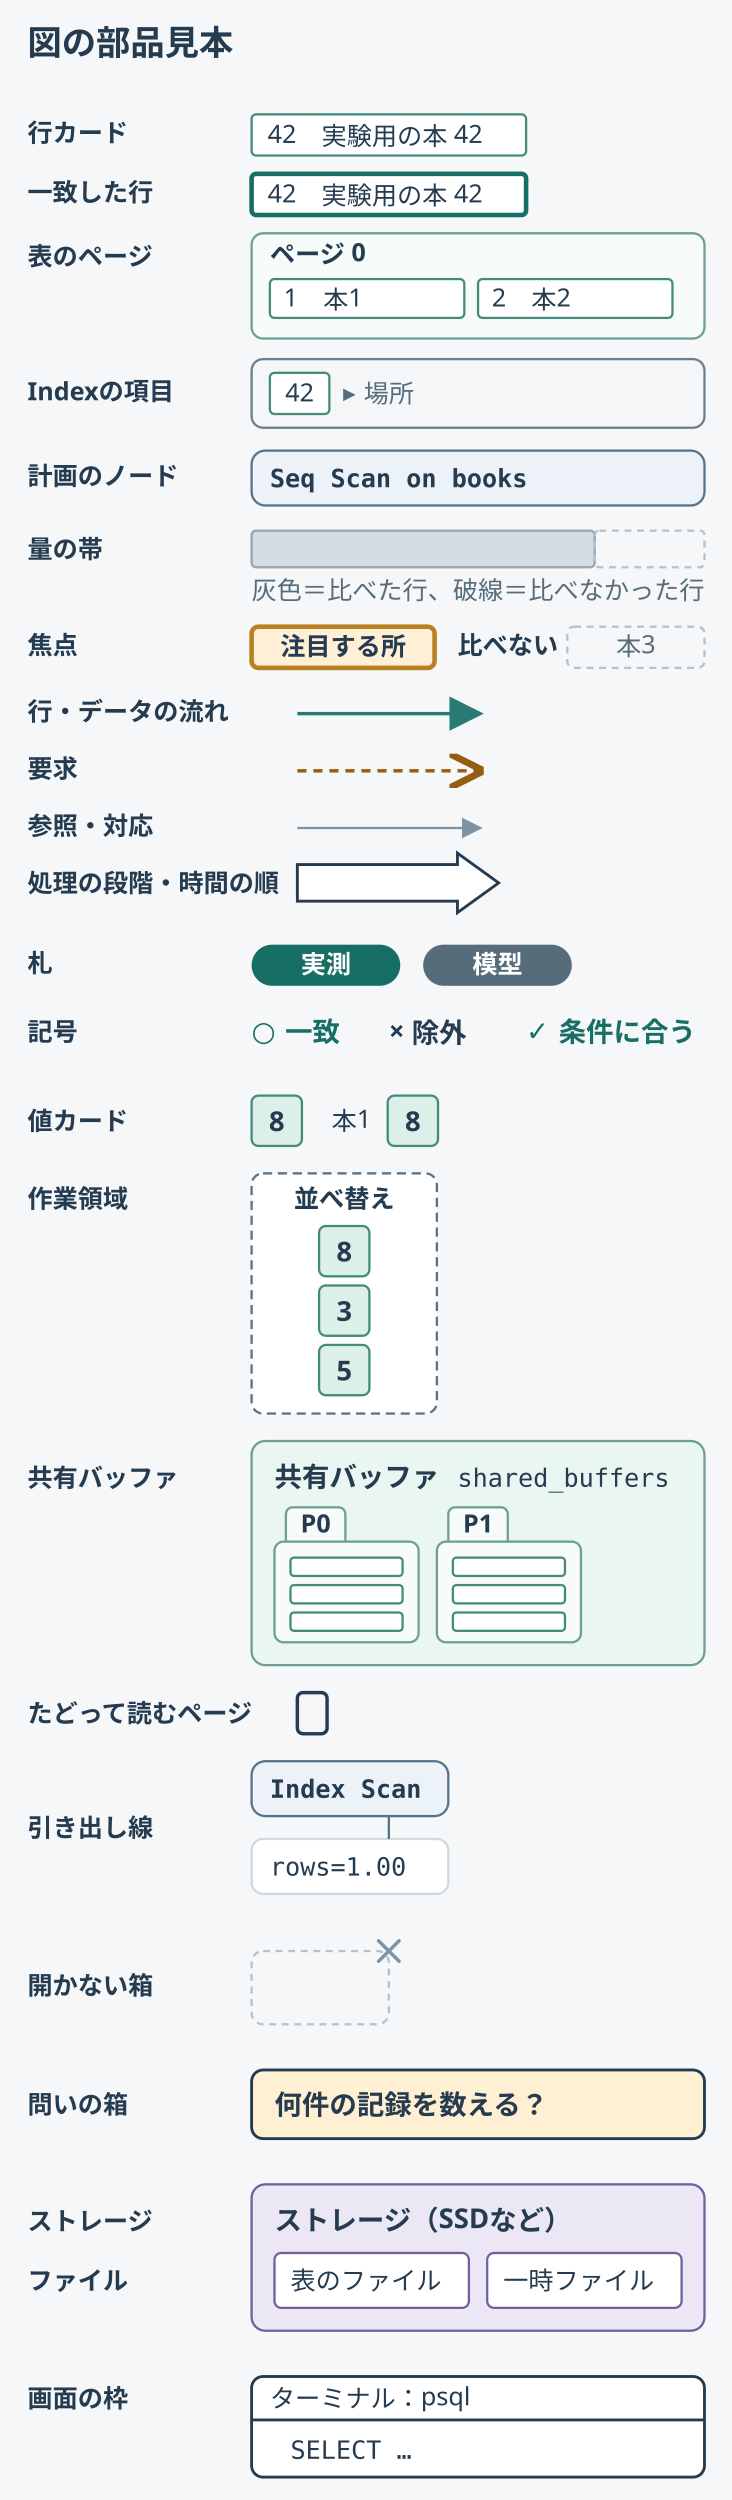
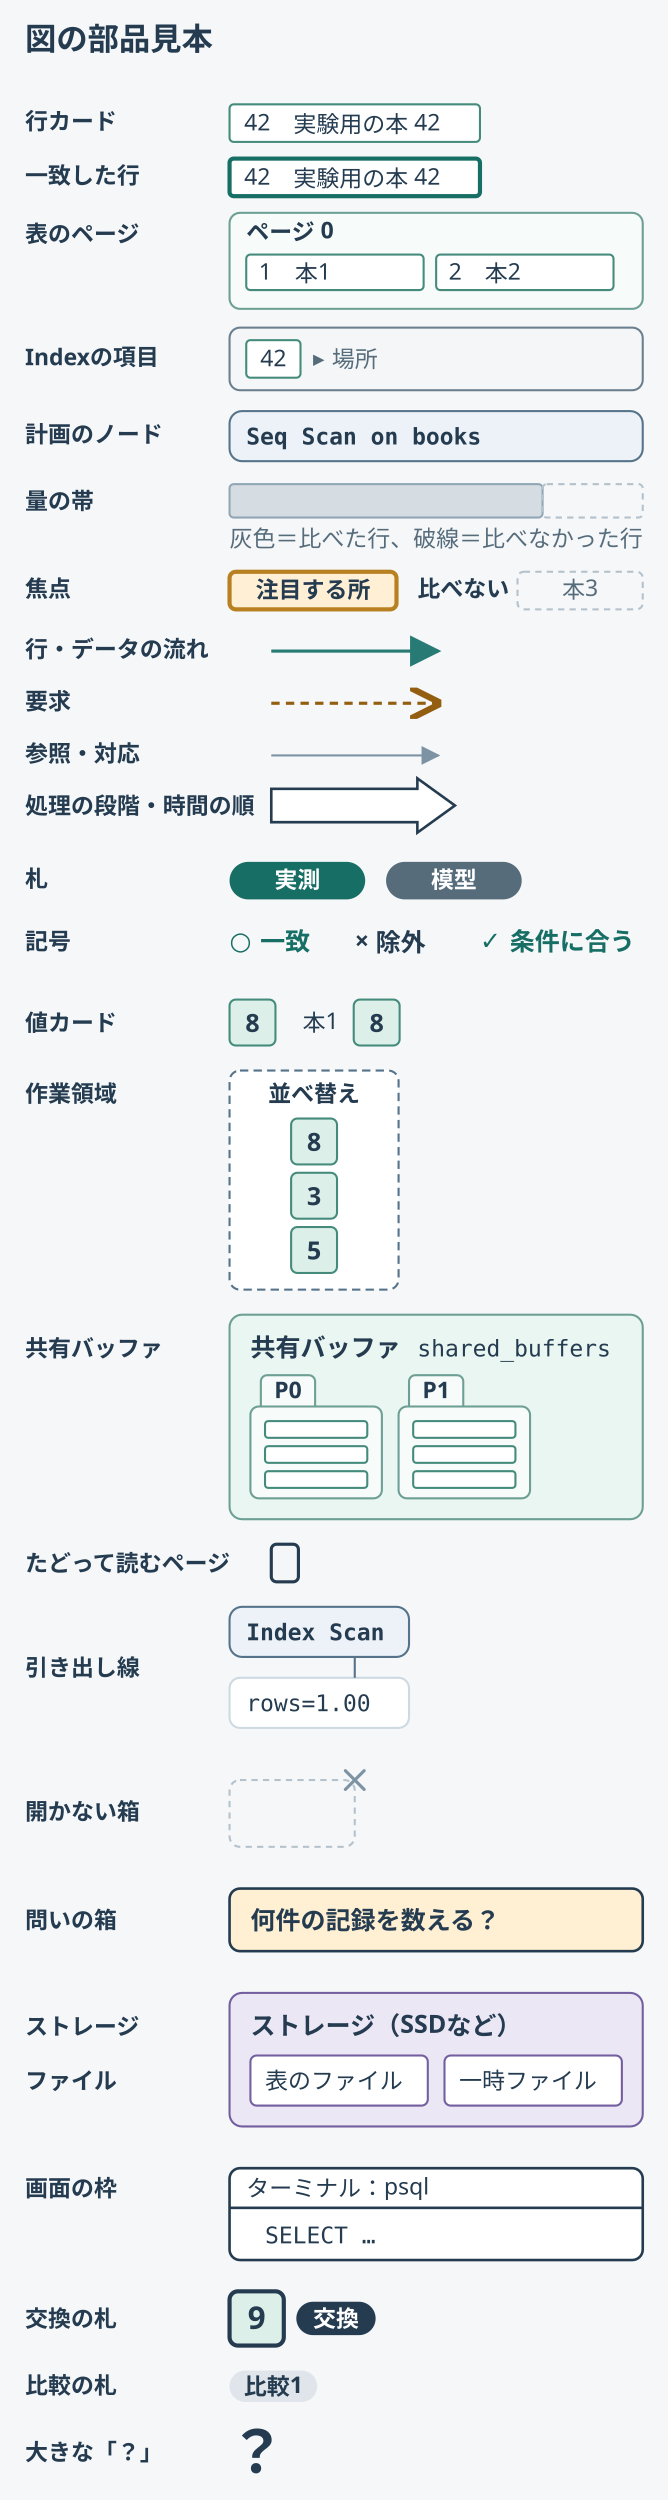
- <svg xmlns="http://www.w3.org/2000/svg" width="640" height="2186" viewBox="0 0 640 2186" role="img" aria-labelledby="title">
+ <svg xmlns="http://www.w3.org/2000/svg" width="640" height="2396" viewBox="0 0 640 2396" role="img" aria-labelledby="title">
  <defs>
    <marker id="flow" markerWidth="10" markerHeight="10" refX="9" refY="5" orient="auto">
      <path d="M0 0L10 5L0 10z" fill="#277b74" />
    </marker>
    <marker id="req" markerWidth="10" markerHeight="10" refX="9" refY="5" orient="auto">
      <path d="M0 0L10 5L0 10" fill="none" stroke="#945e11" stroke-width="2" />
    </marker>
    <marker id="ref" markerWidth="9" markerHeight="9" refX="8" refY="4.5" orient="auto">
      <path d="M0 0L9 4.5L0 9z" fill="#7d93a3" />
    </marker>
  </defs>
  <style>
text{font-family:"Hiragino Sans","Noto Sans JP",sans-serif;font-size:24px;fill:#243b50}
.h{font-size:30px;font-weight:700}.b{font-weight:700}.s{font-size:22px}.m{font-size:22px;fill:#566c7b}
.mono{font-family:ui-monospace,Menlo,monospace;font-size:22px}.tag{font-size:22px;font-weight:700;fill:#fff}
.teal{fill:#176e65}.brown{fill:#945e11}.real{fill:#176e65}.model{fill:#566c7b}
.panel{fill:#fff;stroke:#cedae1;stroke-width:2}.node{fill:#ecf2f8;stroke:#56738a;stroke-width:2}
.row{fill:#fff;stroke:#448b7c;stroke-width:2}.match{fill:#fff;stroke:#176e65;stroke-width:4}
.page{fill:#f7fbf9;stroke:#6d9f94;stroke-width:2}.ipage{fill:#f4f6f8;stroke:#6b7f8e;stroke-width:2}
.band{fill:#d5dde3;stroke:#92a7b5;stroke-width:2}.skip{fill:none;stroke:#b5c2cc;stroke-width:2;stroke-dasharray:6 5}
.hot{fill:#fff0d5;stroke:#b88020;stroke-width:4}.ghost{fill:#f5f7f9;stroke:#b5c2cc;stroke-width:2;stroke-dasharray:6 5}
.flow{fill:none;stroke:#277b74;stroke-width:3;marker-end:url(#flow)}.req{fill:none;stroke:#945e11;stroke-width:3;stroke-dasharray:8 6;marker-end:url(#req)}
.ref{fill:none;stroke:#7d93a3;stroke-width:2;marker-end:url(#ref)}.step{fill:#fff;stroke:#243b50;stroke-width:2.5}
.spine{fill:#e9f3f4;stroke:#243b50;stroke-width:1.5}
.work{fill:#fff;stroke:#56738a;stroke-width:2;stroke-dasharray:8 5}.val{fill:#dcefe8;stroke:#448b7c;stroke-width:2}.buffer{fill:#eaf6f1;stroke:#6d9f94;stroke-width:2}
.route{fill:#f4f6f8;stroke:#243b50;stroke-width:3}.leader{fill:none;stroke:#56738a;stroke-width:2}
.storage{fill:#ece7f5;stroke:#735f9f;stroke-width:2}.file{fill:#fff;stroke:#735f9f;stroke-width:2}
  .cmp{fill:#dfe5ea}
+ .swap{fill:#dcefe8;stroke:#243b50;stroke-width:4}
+ .big{font-size:56px;font-weight:700}
  </style>
-   <rect width="640" height="2186" fill="#f5f7f9" />
+   <rect width="640" height="2396" fill="#f5f7f9" />
  <text x="24" y="48" class="h">図の部品見本</text>
  <g id="row-card">
    <text x="24" y="124" class="s b">行カード</text>
    <rect x="220" y="100" width="240" height="36" rx="4" class="row" />
    <text x="234" y="125" class="s">42　実験用の本 42</text>
  </g>
  <g id="match-card">
    <text x="24" y="176" class="s b">一致した行</text>
    <rect x="220" y="152" width="240" height="36" rx="4" class="match" />
    <text x="234" y="177" class="s">42　実験用の本 42</text>
  </g>
  <g id="table-page">
    <text x="24" y="232" class="s b">表のページ</text>
    <rect x="220" y="204" width="396" height="92" rx="10" class="page" />
    <text x="236" y="230" class="s b">ページ 0</text>
    <rect x="236" y="244" width="170" height="34" rx="4" class="row" />
    <text x="248" y="268" class="s">1　本1</text>
    <rect x="418" y="244" width="170" height="34" rx="4" class="row" />
    <text x="430" y="268" class="s">2　本2</text>
  </g>
  <g id="index-entry">
    <text x="24" y="350" class="s b">Indexの項目</text>
    <rect x="220" y="314" width="396" height="60" rx="10" class="ipage" />
    <rect x="236" y="326" width="52" height="36" rx="4" class="row" />
    <text x="262" y="351" text-anchor="middle" class="s">42</text>
    <text x="300" y="351" class="s m">▸ 場所</text>
  </g>
  <g id="plan-node">
    <text x="24" y="424" class="s b">計画のノード</text>
    <rect x="220" y="394" width="396" height="48" rx="12" class="node" />
    <text x="236" y="426" class="mono b">Seq Scan on books</text>
  </g>
  <g id="quantity-band">
    <text x="24" y="488" class="s b">量の帯</text>
    <rect x="220" y="464" width="300" height="32" rx="4" class="band" />
    <rect x="520" y="464" width="96" height="32" rx="4" class="skip" />
    <text x="220" y="524" class="m">灰色＝比べた行、破線＝比べなかった行</text>
  </g>
  <g id="emphasis">
    <text x="24" y="572" class="s b">焦点</text>
    <rect x="220" y="548" width="160" height="36" rx="6" class="hot" />
    <text x="300" y="573" text-anchor="middle" class="s b">注目する所</text>
    <text x="400" y="572" class="s b">比べない</text>
    <rect x="496" y="548" width="120" height="36" rx="6" class="ghost" />
    <text x="556" y="573" text-anchor="middle" class="m">本3</text>
  </g>
  <g id="arrows">
    <text x="24" y="630" class="s b">行・データの流れ</text>
    <path d="M260 624 H420" class="flow" />
    <text x="24" y="680" class="s b">要求</text>
    <path d="M260 674 H420" class="req" />
    <text x="24" y="730" class="s b">参照・対応</text>
    <path d="M260 724 H420" class="ref" />
    <text x="24" y="780" class="s b">処理の段階・時間の順</text>
    <path d="M260 756 H400 V746 L436 772 L400 798 V788 H260 Z" class="step" />
  </g>
  <g id="tags">
    <text x="24" y="850" class="s b">札</text>
    <rect x="220" y="826" width="130" height="36" rx="18" class="real" />
    <text x="285" y="851" text-anchor="middle" class="tag">実測</text>
    <rect x="370" y="826" width="130" height="36" rx="18" class="model" />
    <text x="435" y="851" text-anchor="middle" class="tag">模型</text>
  </g>
  <g id="marks">
    <text x="24" y="910" class="s b">記号</text>
    <text x="220" y="910" class="b teal">○ 一致</text>
    <text x="340" y="910" class="b">× 除外</text>
    <text x="460" y="910" class="b teal">✓ 条件に合う</text>
  </g>
  <g id="value-card">
    <text x="24" y="988" class="s b">値カード</text>
    <rect x="220" y="958" width="44" height="44" rx="6" class="val" />
    <text x="242" y="989" text-anchor="middle" class="b">8</text>
    <text x="290" y="988" class="s">本1</text>
    <rect x="339" y="958" width="44" height="44" rx="6" class="val" />
    <text x="361" y="989" text-anchor="middle" class="b">8</text>
  </g>
  <g id="work-area">
    <text x="24" y="1056" class="s b">作業領域</text>
    <rect x="220" y="1026" width="162" height="210" rx="10" class="work" />
    <text x="301" y="1056" text-anchor="middle" class="s b">並べ替え</text>
    <rect x="279" y="1072" width="44" height="44" rx="6" class="val" />
    <text x="301" y="1103" text-anchor="middle" class="b">8</text>
    <rect x="279" y="1124" width="44" height="44" rx="6" class="val" />
    <text x="301" y="1155" text-anchor="middle" class="b">3</text>
    <rect x="279" y="1176" width="44" height="44" rx="6" class="val" />
    <text x="301" y="1207" text-anchor="middle" class="b">5</text>
  </g>
  <g id="shared-buffers">
    <text x="24" y="1300" class="s b">共有バッファ</text>
    <rect x="220" y="1260" width="396" height="196" rx="12" class="buffer" />
    <text x="240" y="1300" class="b">共有バッファ</text>
    <text x="400" y="1300" class="mono">shared_buffers</text>
    <rect x="250" y="1318" width="52" height="36" rx="6" class="page" />
    <rect x="240" y="1348" width="126" height="88" rx="8" class="page" />
    <rect x="254" y="1362" width="98" height="16" rx="3" class="row" />
    <rect x="254" y="1386" width="98" height="16" rx="3" class="row" />
    <rect x="254" y="1410" width="98" height="16" rx="3" class="row" />
    <text x="276" y="1340" text-anchor="middle" class="s b">P0</text>
    <rect x="392" y="1318" width="52" height="36" rx="6" class="page" />
    <rect x="382" y="1348" width="126" height="88" rx="8" class="page" />
    <rect x="396" y="1362" width="98" height="16" rx="3" class="row" />
    <rect x="396" y="1386" width="98" height="16" rx="3" class="row" />
    <rect x="396" y="1410" width="98" height="16" rx="3" class="row" />
    <text x="418" y="1340" text-anchor="middle" class="s b">P1</text>
  </g>
  <g id="route-page">
    <text x="24" y="1506" class="s b">たどって読むページ</text>
    <rect x="260" y="1480" width="26" height="36" rx="5" class="route" />
  </g>
  <g id="leader-line">
    <text x="24" y="1606" class="s b">引き出し線</text>
    <rect x="220" y="1540" width="172" height="48" rx="12" class="node" />
    <text x="236" y="1572" class="mono b">Index Scan</text>
    <rect x="220" y="1608" width="172" height="48" rx="10" class="panel" />
    <text x="236" y="1640" class="mono">rows=1.00</text>
    <path d="M340 1588 V1608" class="leader" />
  </g>
  <g id="unopened">
    <text x="24" y="1744" class="s b">開かない箱</text>
    <rect x="220" y="1706" width="120" height="64" rx="10" class="ghost" />
    <path d="M331 1697 L349 1715 M349 1697 L331 1715" fill="none" stroke="#7d93a3" stroke-width="3" stroke-linecap="round" />
  </g>
  <g id="question-box">
    <text x="24" y="1848" class="s b">問いの箱</text>
    <rect x="220" y="1810" width="396" height="60" rx="10" fill="#fff0d3" stroke="#243b50" stroke-width="2.5" />
    <text x="240" y="1849" class="b">何件の記録を数える？</text>
  </g>
  <g id="storage">
    <text x="24" y="1950" class="s b">ストレージ</text>
    <rect x="220" y="1910" width="396" height="128" rx="12" class="storage" />
    <text x="240" y="1950" class="b">ストレージ（SSDなど）</text>
  </g>
  <g id="file">
    <text x="24" y="2002" class="s b">ファイル</text>
    <rect x="240" y="1970" width="170" height="48" rx="6" class="file" />
    <text x="254" y="2002" class="s">表のファイル</text>
    <rect x="426" y="1970" width="170" height="48" rx="6" class="file" />
    <text x="440" y="2002" class="s">一時ファイル</text>
  </g>
  <g id="screen-frame">
    <text x="24" y="2105" class="s b">画面の枠</text>
    <rect x="220" y="2078" width="396" height="88" rx="10" fill="#fff" stroke="#243b50" stroke-width="2.5" />
    <path d="M220 2116 H616" fill="none" stroke="#243b50" stroke-width="2.5" />
    <text x="236" y="2105" class="s">ターミナル：psql</text>
    <text x="254" y="2150" class="mono">SELECT …</text>
  </g>
+   <g id="swap-tag">
+     <text x="24" y="2230" class="s b">交換の札</text>
+     <rect x="220" y="2196" width="52" height="52" rx="8" class="swap" />
+     <text x="246" y="2232" text-anchor="middle" class="h">9</text>
+     <rect x="284" y="2206" width="76" height="32" rx="16" fill="#243b50" />
+     <text x="322" y="2230" text-anchor="middle" class="tag">交換</text>
+   </g>
+   <g id="compare-tag">
+     <text x="24" y="2294" class="s b">比較の札</text>
+     <rect x="220" y="2272" width="84" height="30" rx="15" class="cmp" />
+     <text x="262" y="2295" text-anchor="middle" class="s b">比較1</text>
+   </g>
+   <g id="big-question">
+     <text x="24" y="2358" class="s b">大きな「？」</text>
+     <text x="246" y="2370" text-anchor="middle" class="big">？</text>
+   </g>
</svg>
